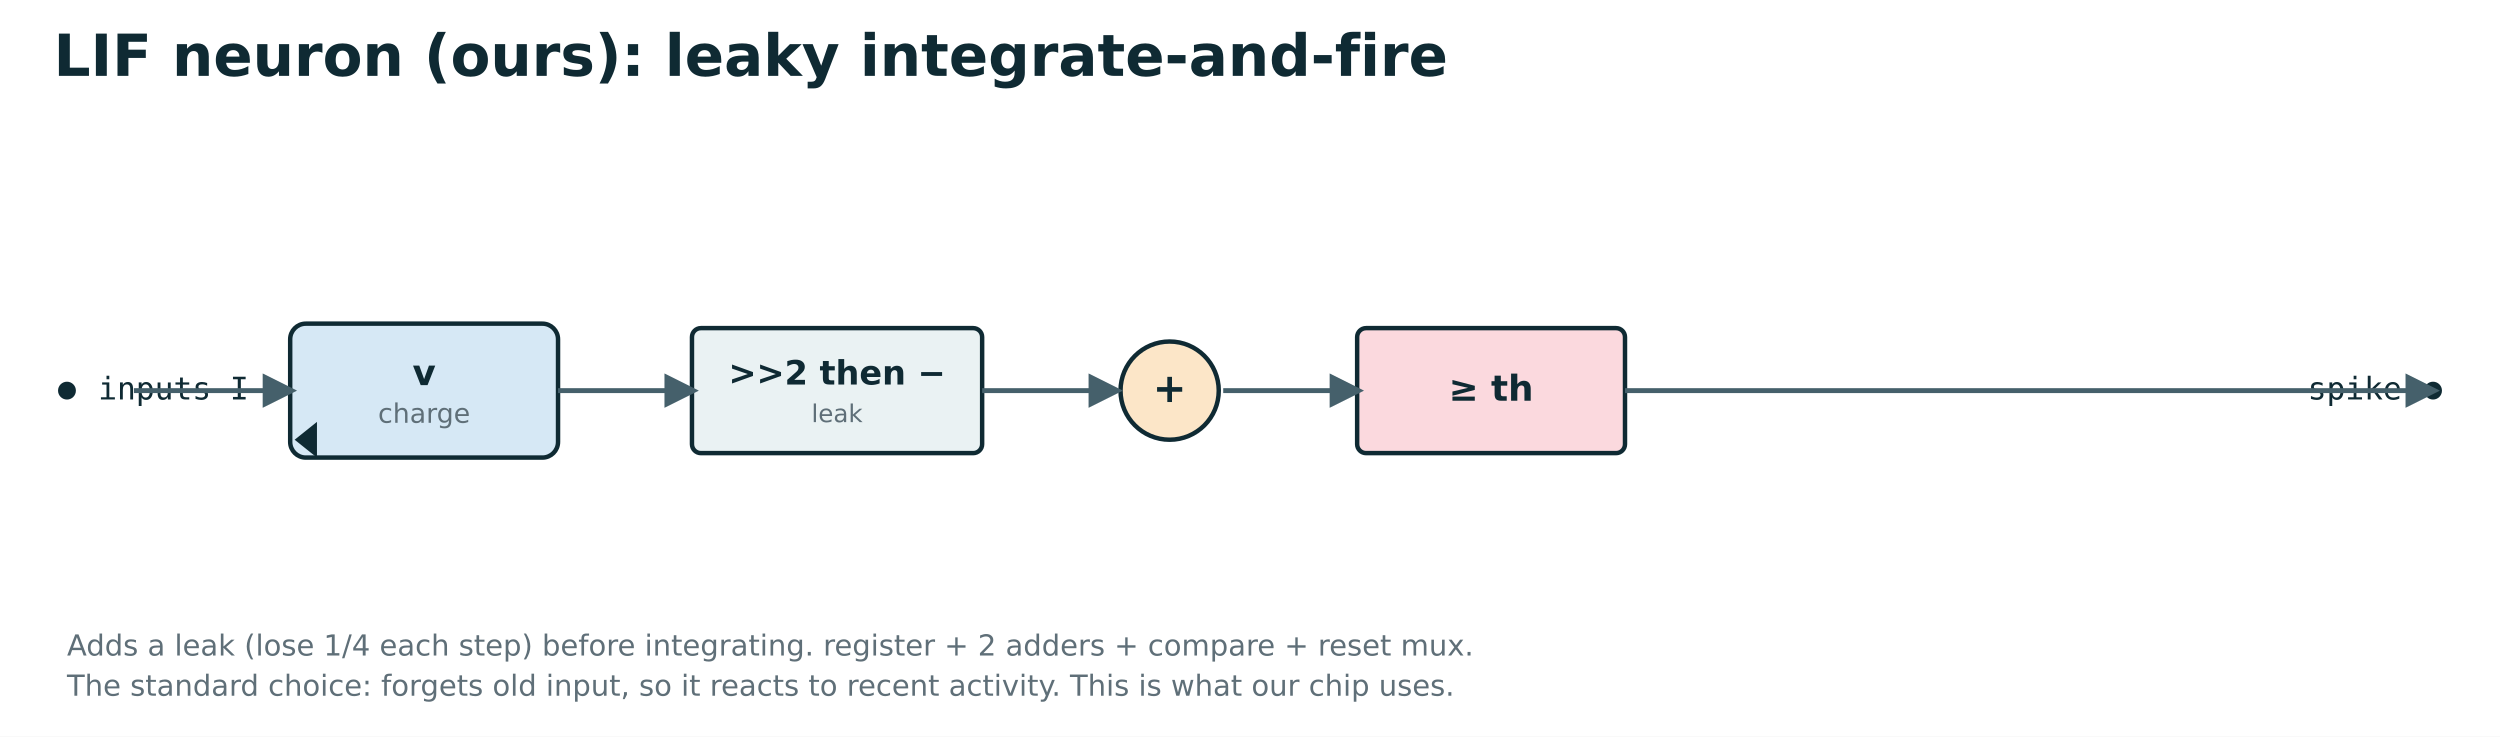
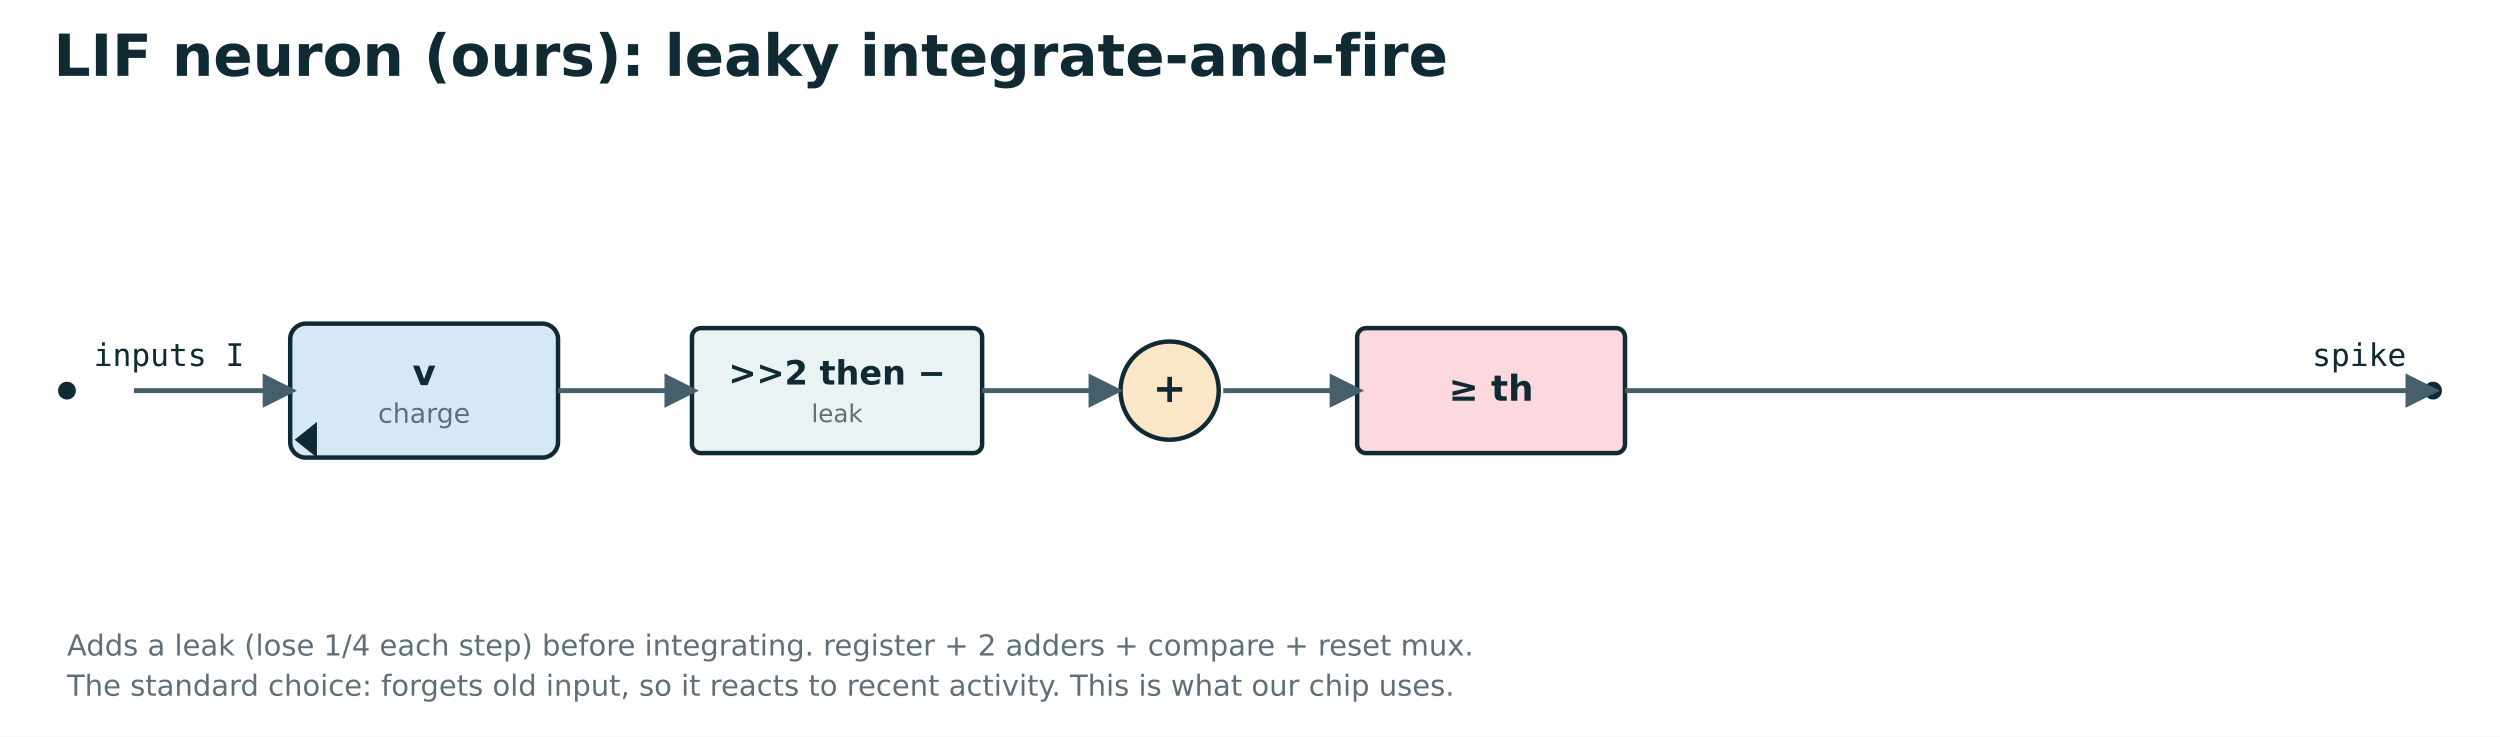
<svg xmlns="http://www.w3.org/2000/svg" viewBox="0 0 1120 330" font-family="DejaVu Sans,Arial,sans-serif">
  <rect width="1120" height="330" fill="white" />
  <defs>
    <marker id="a" viewBox="0 0 10 10" refX="8" refY="5" markerWidth="7" markerHeight="7" orient="auto">
      <path d="M0,0 L10,5 L0,10 z" fill="#45606B" />
    </marker>
  </defs>
  <text x="24" y="34" font-size="26" font-weight="bold" fill="#0F2A33">LIF neuron (ours): leaky integrate-and-fire</text>
  <circle cx="30" cy="175" r="4" fill="#0F2A33" />
-   <text x="44" y="175" font-size="14" fill="#0F2A33" text-anchor="start" dominant-baseline="middle" font-family="DejaVu Sans Mono,monospace">inputs I</text>
+   <text x="42" y="160" font-size="14" fill="#0F2A33" text-anchor="start" dominant-baseline="middle" font-family="DejaVu Sans Mono,monospace">inputs I</text>
  <rect x="130" y="145" width="120" height="60" rx="7" fill="#D6E8F5" stroke="#0F2A33" stroke-width="2" />
  <path d="M132,197 l10,-8 l0,16 z" fill="#0F2A33" />
  <text x="190" y="168" font-size="16" fill="#0F2A33" text-anchor="middle" dominant-baseline="middle" font-weight="bold">v</text>
  <text x="190" y="186" font-size="12" fill="#5F6F78" text-anchor="middle" dominant-baseline="middle">charge</text>
  <path d="M60,175 L130,175" fill="none" stroke="#45606B" stroke-width="2.2" marker-end="url(#a)" />
  <rect x="310" y="147" width="130" height="56" rx="4" fill="#EAF2F3" stroke="#0F2A33" stroke-width="2" />
  <text x="375" y="168" font-size="15" fill="#0F2A33" text-anchor="middle" dominant-baseline="middle" font-weight="bold">&gt;&gt;2 then −</text>
  <text x="375" y="186" font-size="11" fill="#5F6F78" text-anchor="middle" dominant-baseline="middle">leak</text>
  <path d="M250,175 L310,175" fill="none" stroke="#45606B" stroke-width="2.2" marker-end="url(#a)" />
  <circle cx="524" cy="175" r="22" fill="#FCE6C8" stroke="#0F2A33" stroke-width="2" />
  <text x="524" y="175" font-size="18" fill="#0F2A33" text-anchor="middle" dominant-baseline="middle" font-weight="bold">+</text>
  <path d="M440,175 L500,175" fill="none" stroke="#45606B" stroke-width="2.2" marker-end="url(#a)" />
  <rect x="608" y="147" width="120" height="56" rx="4" fill="#FBD9DE" stroke="#0F2A33" stroke-width="2" />
  <text x="668" y="175" font-size="16" fill="#0F2A33" text-anchor="middle" dominant-baseline="middle" font-weight="bold">≥ th</text>
  <path d="M548,175 L608,175" fill="none" stroke="#45606B" stroke-width="2.2" marker-end="url(#a)" />
  <circle cx="1090" cy="175" r="4" fill="#0F2A33" />
-   <text x="1076" y="175" font-size="14" fill="#0F2A33" text-anchor="end" dominant-baseline="middle" font-family="DejaVu Sans Mono,monospace">spike</text>
+   <text x="1078" y="160" font-size="14" fill="#0F2A33" text-anchor="end" dominant-baseline="middle" font-family="DejaVu Sans Mono,monospace">spike</text>
  <path d="M728,175 L1090,175" fill="none" stroke="#45606B" stroke-width="2.2" marker-end="url(#a)" />
  <text x="30" y="290" font-size="13" fill="#5F6F78" text-anchor="start" dominant-baseline="middle">Adds a leak (lose 1/4 each step) before integrating. register + 2 adders + compare + reset mux.</text>
  <text x="30" y="308" font-size="13" fill="#5F6F78" text-anchor="start" dominant-baseline="middle">The standard choice: forgets old input, so it reacts to recent activity. This is what our chip uses.</text>
</svg>
